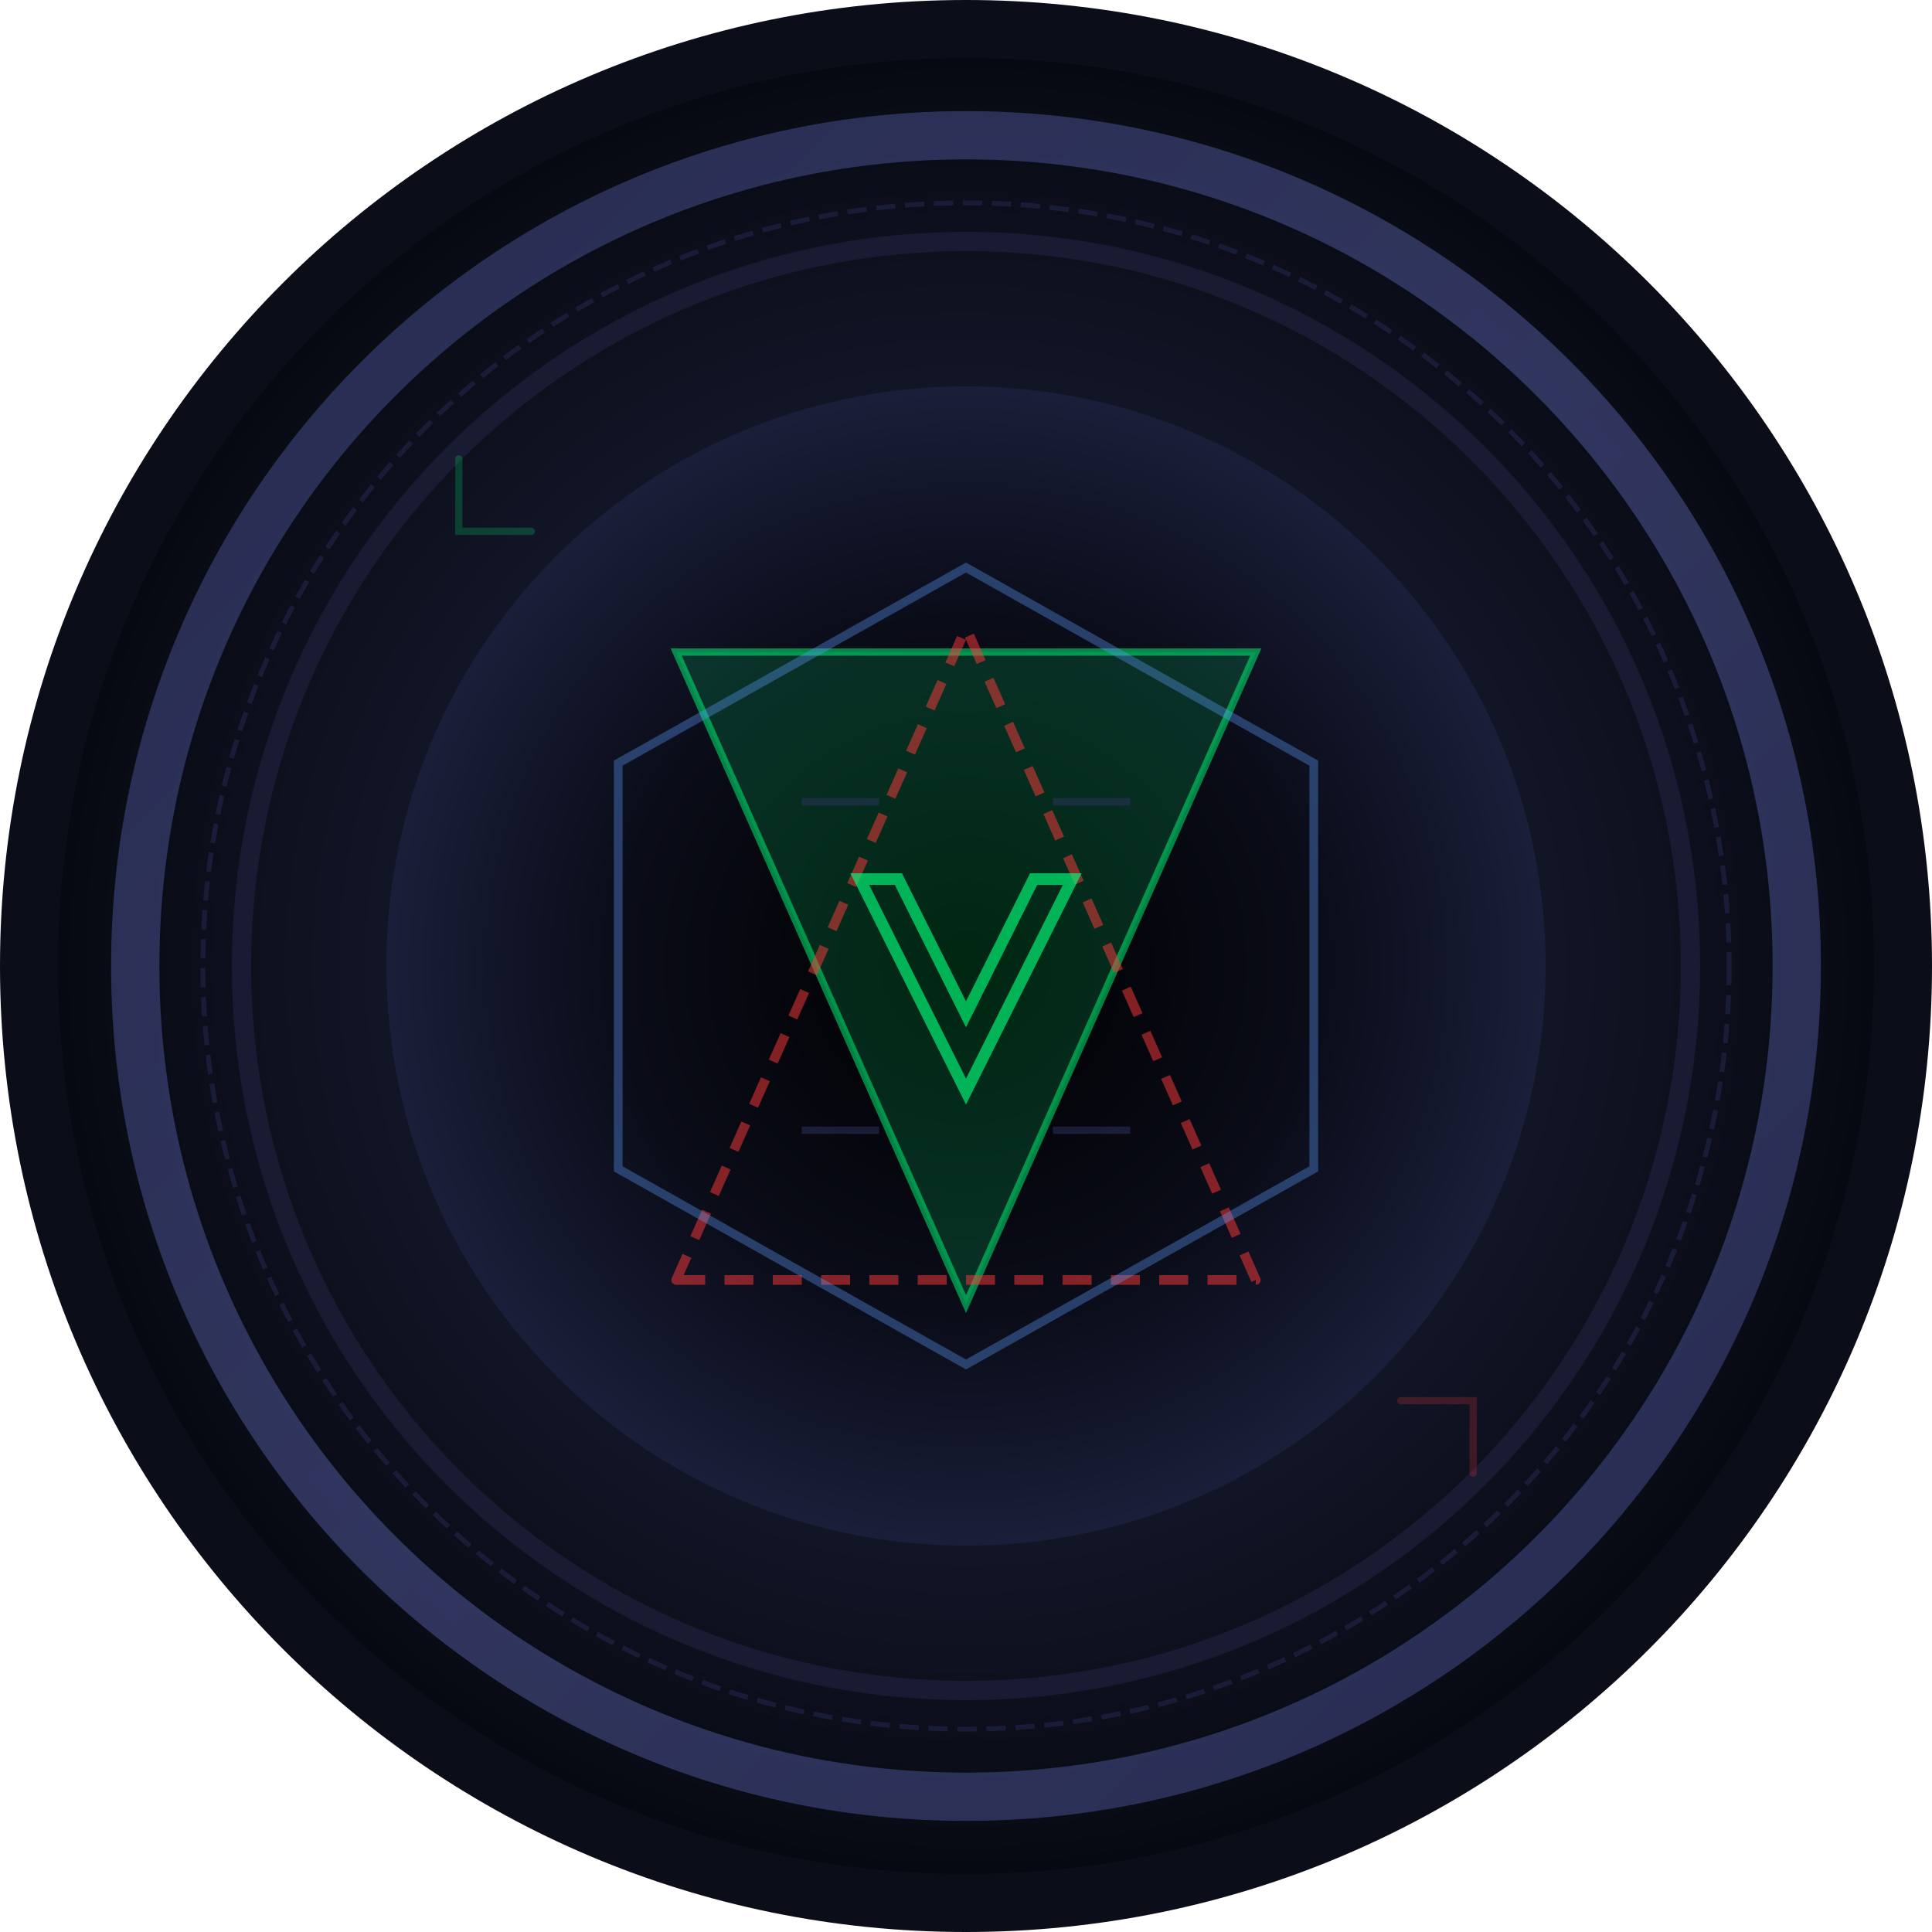
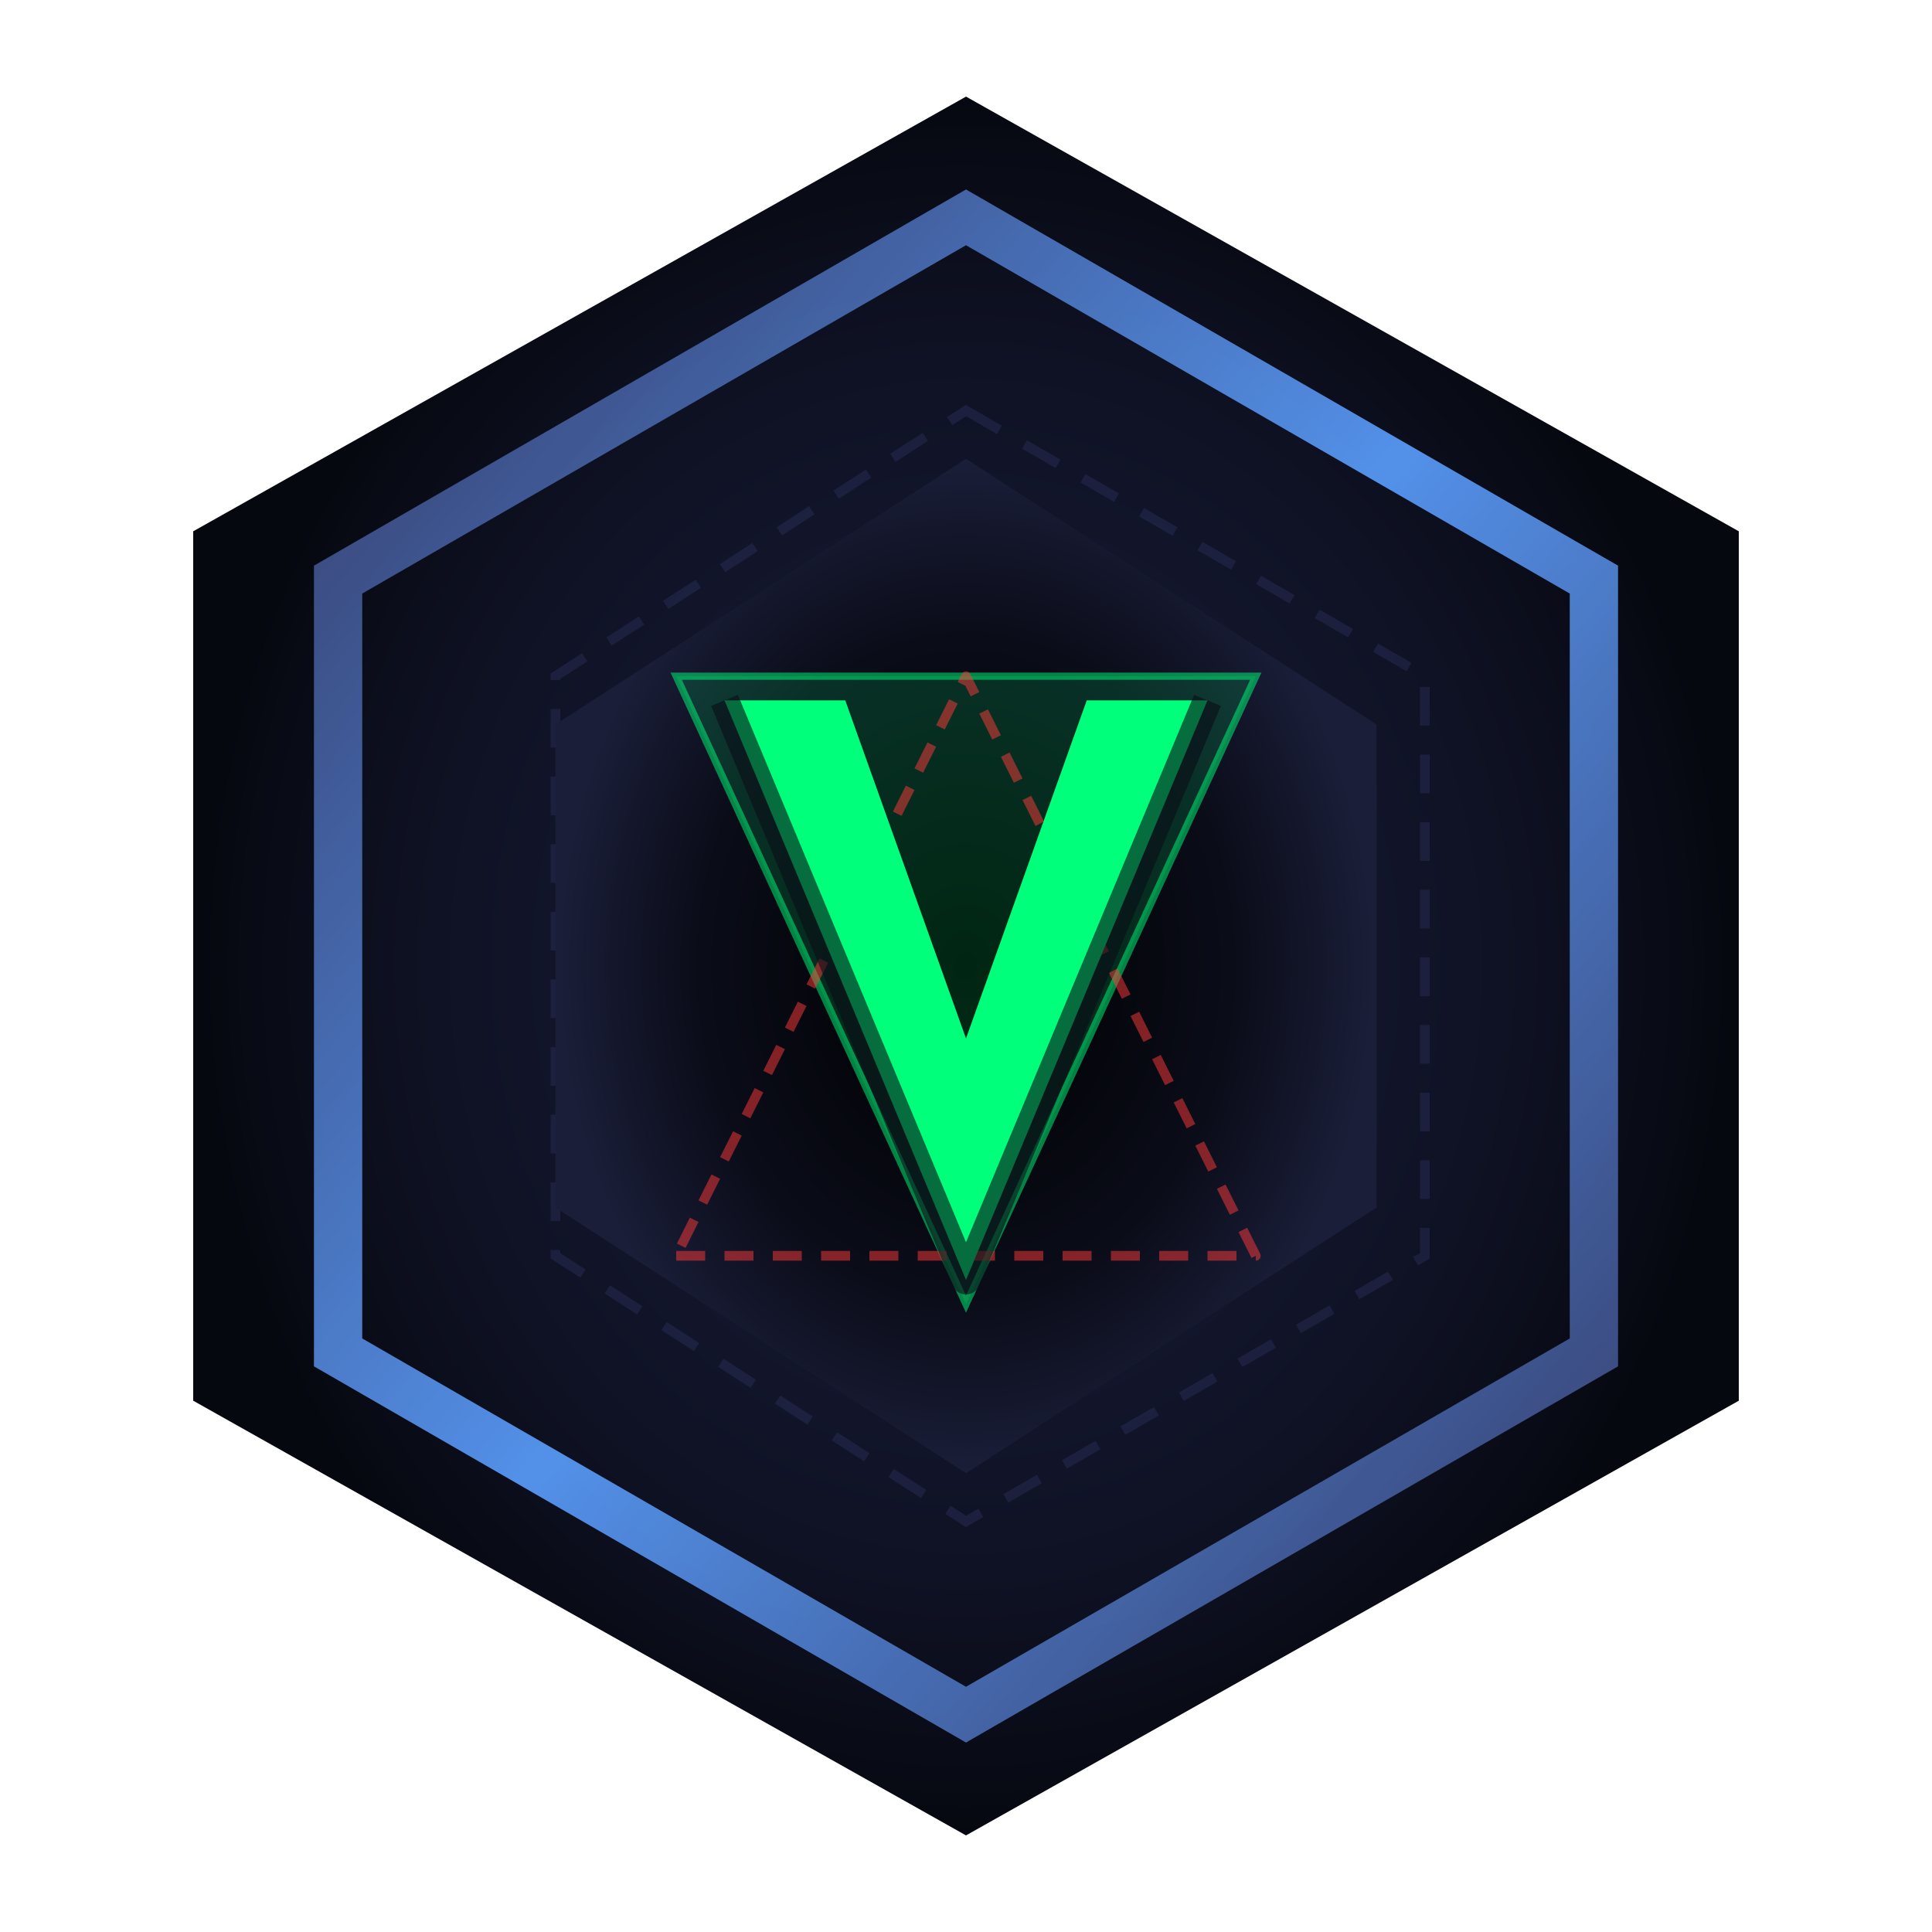
<svg xmlns="http://www.w3.org/2000/svg" width="400" height="400" viewBox="0 0 400 400">
-   <circle cx="200" cy="200" r="200" fill="#0B0D18" />
-   <circle cx="200" cy="200" r="188" fill="url(#voidMetal)" />
-   <circle cx="200" cy="200" r="172" fill="none" stroke="url(#rimGradient)" stroke-width="10" opacity="0.8" />
-   <circle cx="200" cy="200" r="158" fill="none" stroke="#2E335F" stroke-width="1" stroke-dasharray="4 2" opacity="0.4" />
-   <circle cx="200" cy="200" r="150" fill="none" stroke="#3A3F6E" stroke-opacity="0.25" stroke-width="4" />
-   <circle cx="200" cy="200" r="120" fill="url(#voidCore)" />
-   <path d="M140 135        L260 135        L200 270 Z" fill="#00FF7A" fill-opacity="0.15" stroke="#00FF7A" stroke-width="1.5" stroke-opacity="0.5" />
-   <path d="M140 265        L260 265        L200 130 Z" fill="none" stroke="#FF3B3B" stroke-width="2" stroke-dasharray="6 4" stroke-linejoin="round" stroke-opacity="0.5" />
-   <g transform="translate(200, 200)">
-     <path d="       M 0,-82.5       L 72,-42       L 72,42       L 0,82.5       L -72,42       L -72,-42 Z" fill="none" stroke="#5B9FFF" stroke-width="1.8" opacity="0.35" />
-     <path d="       M -22,-18       L 0,26       L 22,-18       L 14,-18       L 0,10       L -14,-18 Z" fill="none" stroke="#00FF7A" stroke-width="2.4" stroke-linejoin="miter" stroke-linecap="square" opacity="0.65" />
-     <line x1="-34" y1="-34" x2="-18" y2="-34" stroke="#2E335F" stroke-width="1.5" opacity="0.5" />
-     <line x1="18" y1="-34" x2="34" y2="-34" stroke="#2E335F" stroke-width="1.5" opacity="0.5" />
-     <line x1="-34" y1="34" x2="-18" y2="34" stroke="#2E335F" stroke-width="1.5" opacity="0.5" />
-     <line x1="18" y1="34" x2="34" y2="34" stroke="#2E335F" stroke-width="1.5" opacity="0.5" />
-   </g>
-   <path d="M 110 110 L 95 110 L 95 95" fill="none" stroke="#00FF7A" stroke-width="1.5" opacity="0.2" stroke-linecap="round" />
-   <path d="M 290 290 L 305 290 L 305 305" fill="none" stroke="#FF3B3B" stroke-width="1.5" opacity="0.2" stroke-linecap="round" />
+   <path d="     M 200 20     L 360 110     L 360 290     L 200 380     L 40 290     L 40 110 Z" fill="url(#voidMetal)" />
+   <path d="     M 200 45     L 330 120     L 330 280     L 200 355     L 70 280     L 70 120 Z" fill="none" stroke="url(#rimGradient)" stroke-width="10" opacity="0.9" />
+   <path d="     M 200 85     L 295 140     L 295 260     L 200 315     L 115 260     L 115 140 Z" fill="none" stroke="#2E335F" stroke-width="2" stroke-dasharray="8 6" opacity="0.4" />
+   <path d="     M 200 95     L 285 150     L 285 250     L 200 305     L 115 250     L 115 150 Z" fill="url(#voidCore)" />
+   <path d="M 140 140 L 260 140 L 200 270 Z" fill="#00FF7A" fill-opacity="0.15" stroke="#00FF7A" stroke-width="1.5" stroke-opacity="0.5" />
+   <path d="M 140 260 L 260 260 L 200 140 Z" fill="none" stroke="#FF3B3B" stroke-width="2" stroke-dasharray="6 4" stroke-linejoin="round" stroke-opacity="0.5" />
+   <path d="     M 150 145     L 200 265     L 250 145     L 225 145     L 200 215     L 175 145 Z" fill="#00FF7A" />
+   <path d="     M 150 145     L 200 265     L 250 145" fill="none" stroke="#0A0C18" stroke-width="6" stroke-linejoin="round" opacity="0.6" />
  <defs>
    <radialGradient id="voidMetal">
      <stop offset="0%" stop-color="#1B1F3D" />
-       <stop offset="65%" stop-color="#121526" />
-       <stop offset="100%" stop-color="#070912" />
+       <stop offset="70%" stop-color="#0F1224" />
+       <stop offset="100%" stop-color="#060810" />
    </radialGradient>
    <radialGradient id="voidCore">
      <stop offset="0%" stop-color="#000000" />
-       <stop offset="60%" stop-color="#0A0C18" />
+       <stop offset="65%" stop-color="#0A0C18" />
      <stop offset="100%" stop-color="#1A1E38" />
    </radialGradient>
    <linearGradient id="rimGradient" x1="0%" y1="0%" x2="100%" y2="100%">
-       <stop offset="0%" stop-color="#2E335F" />
-       <stop offset="50%" stop-color="#3A4070" />
-       <stop offset="100%" stop-color="#2E335F" />
+       <stop offset="0%" stop-color="#3A4070" />
+       <stop offset="50%" stop-color="#5B9FFF" />
+       <stop offset="100%" stop-color="#3A4070" />
    </linearGradient>
  </defs>
</svg>
